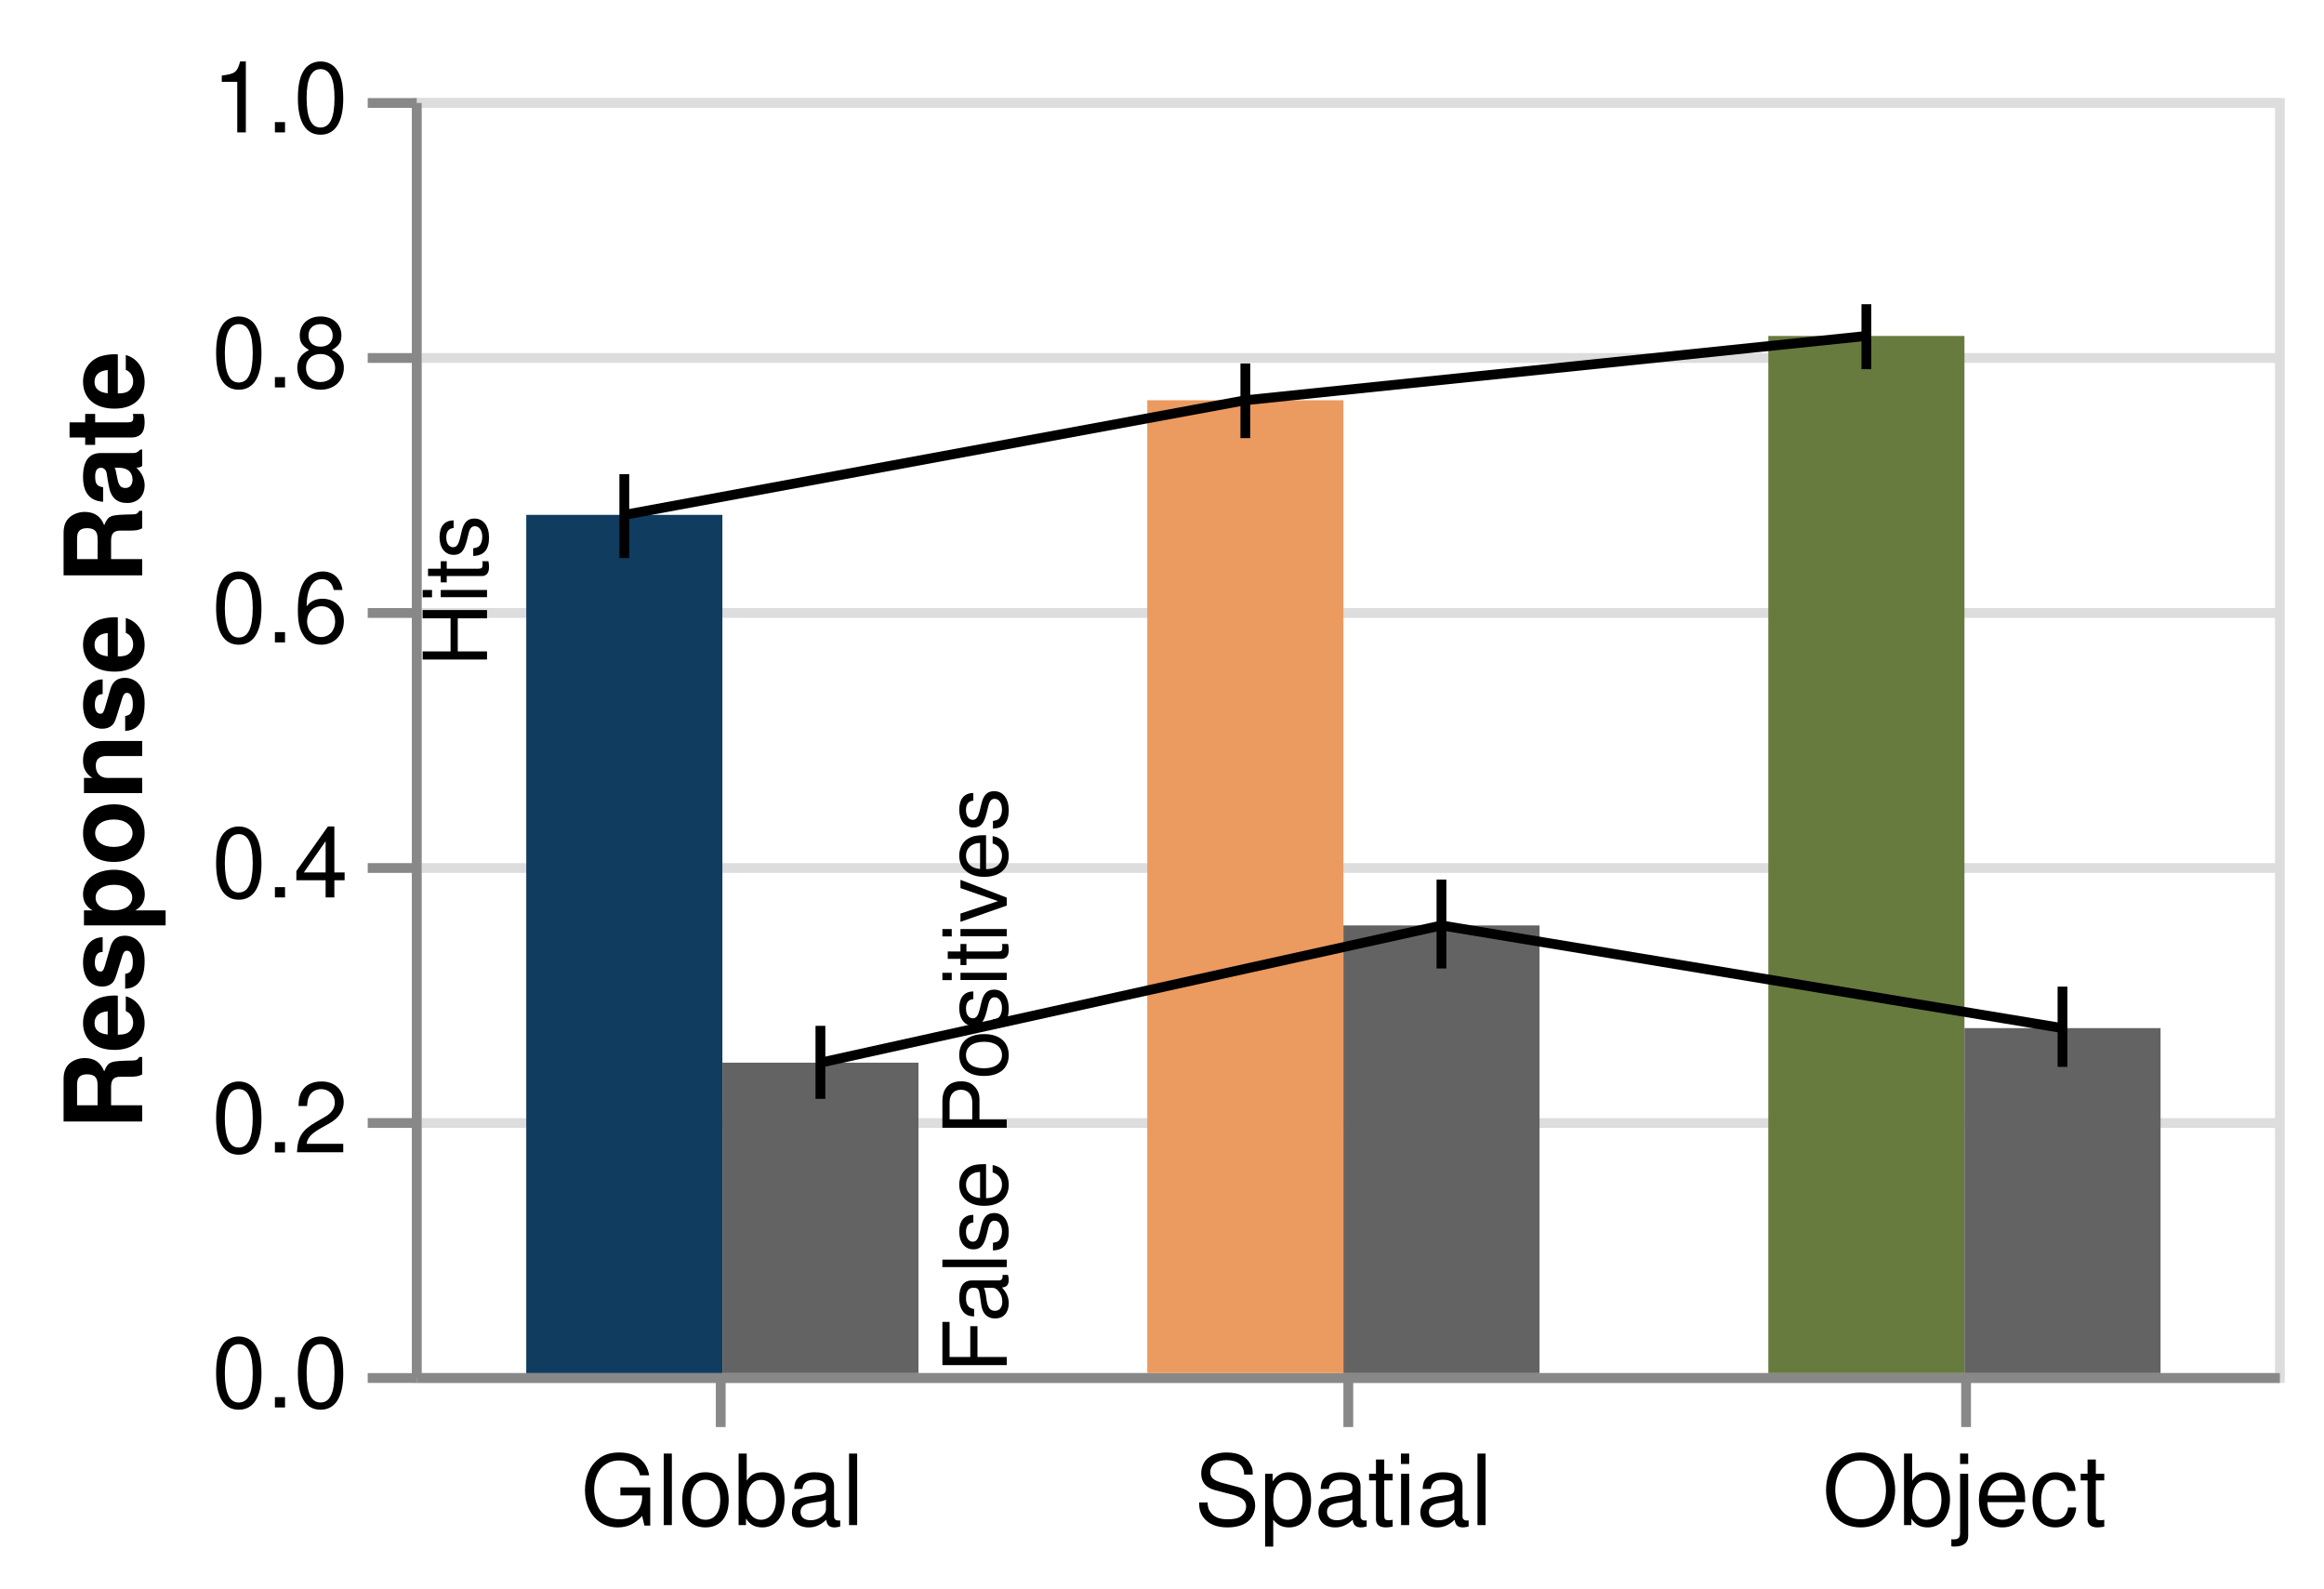
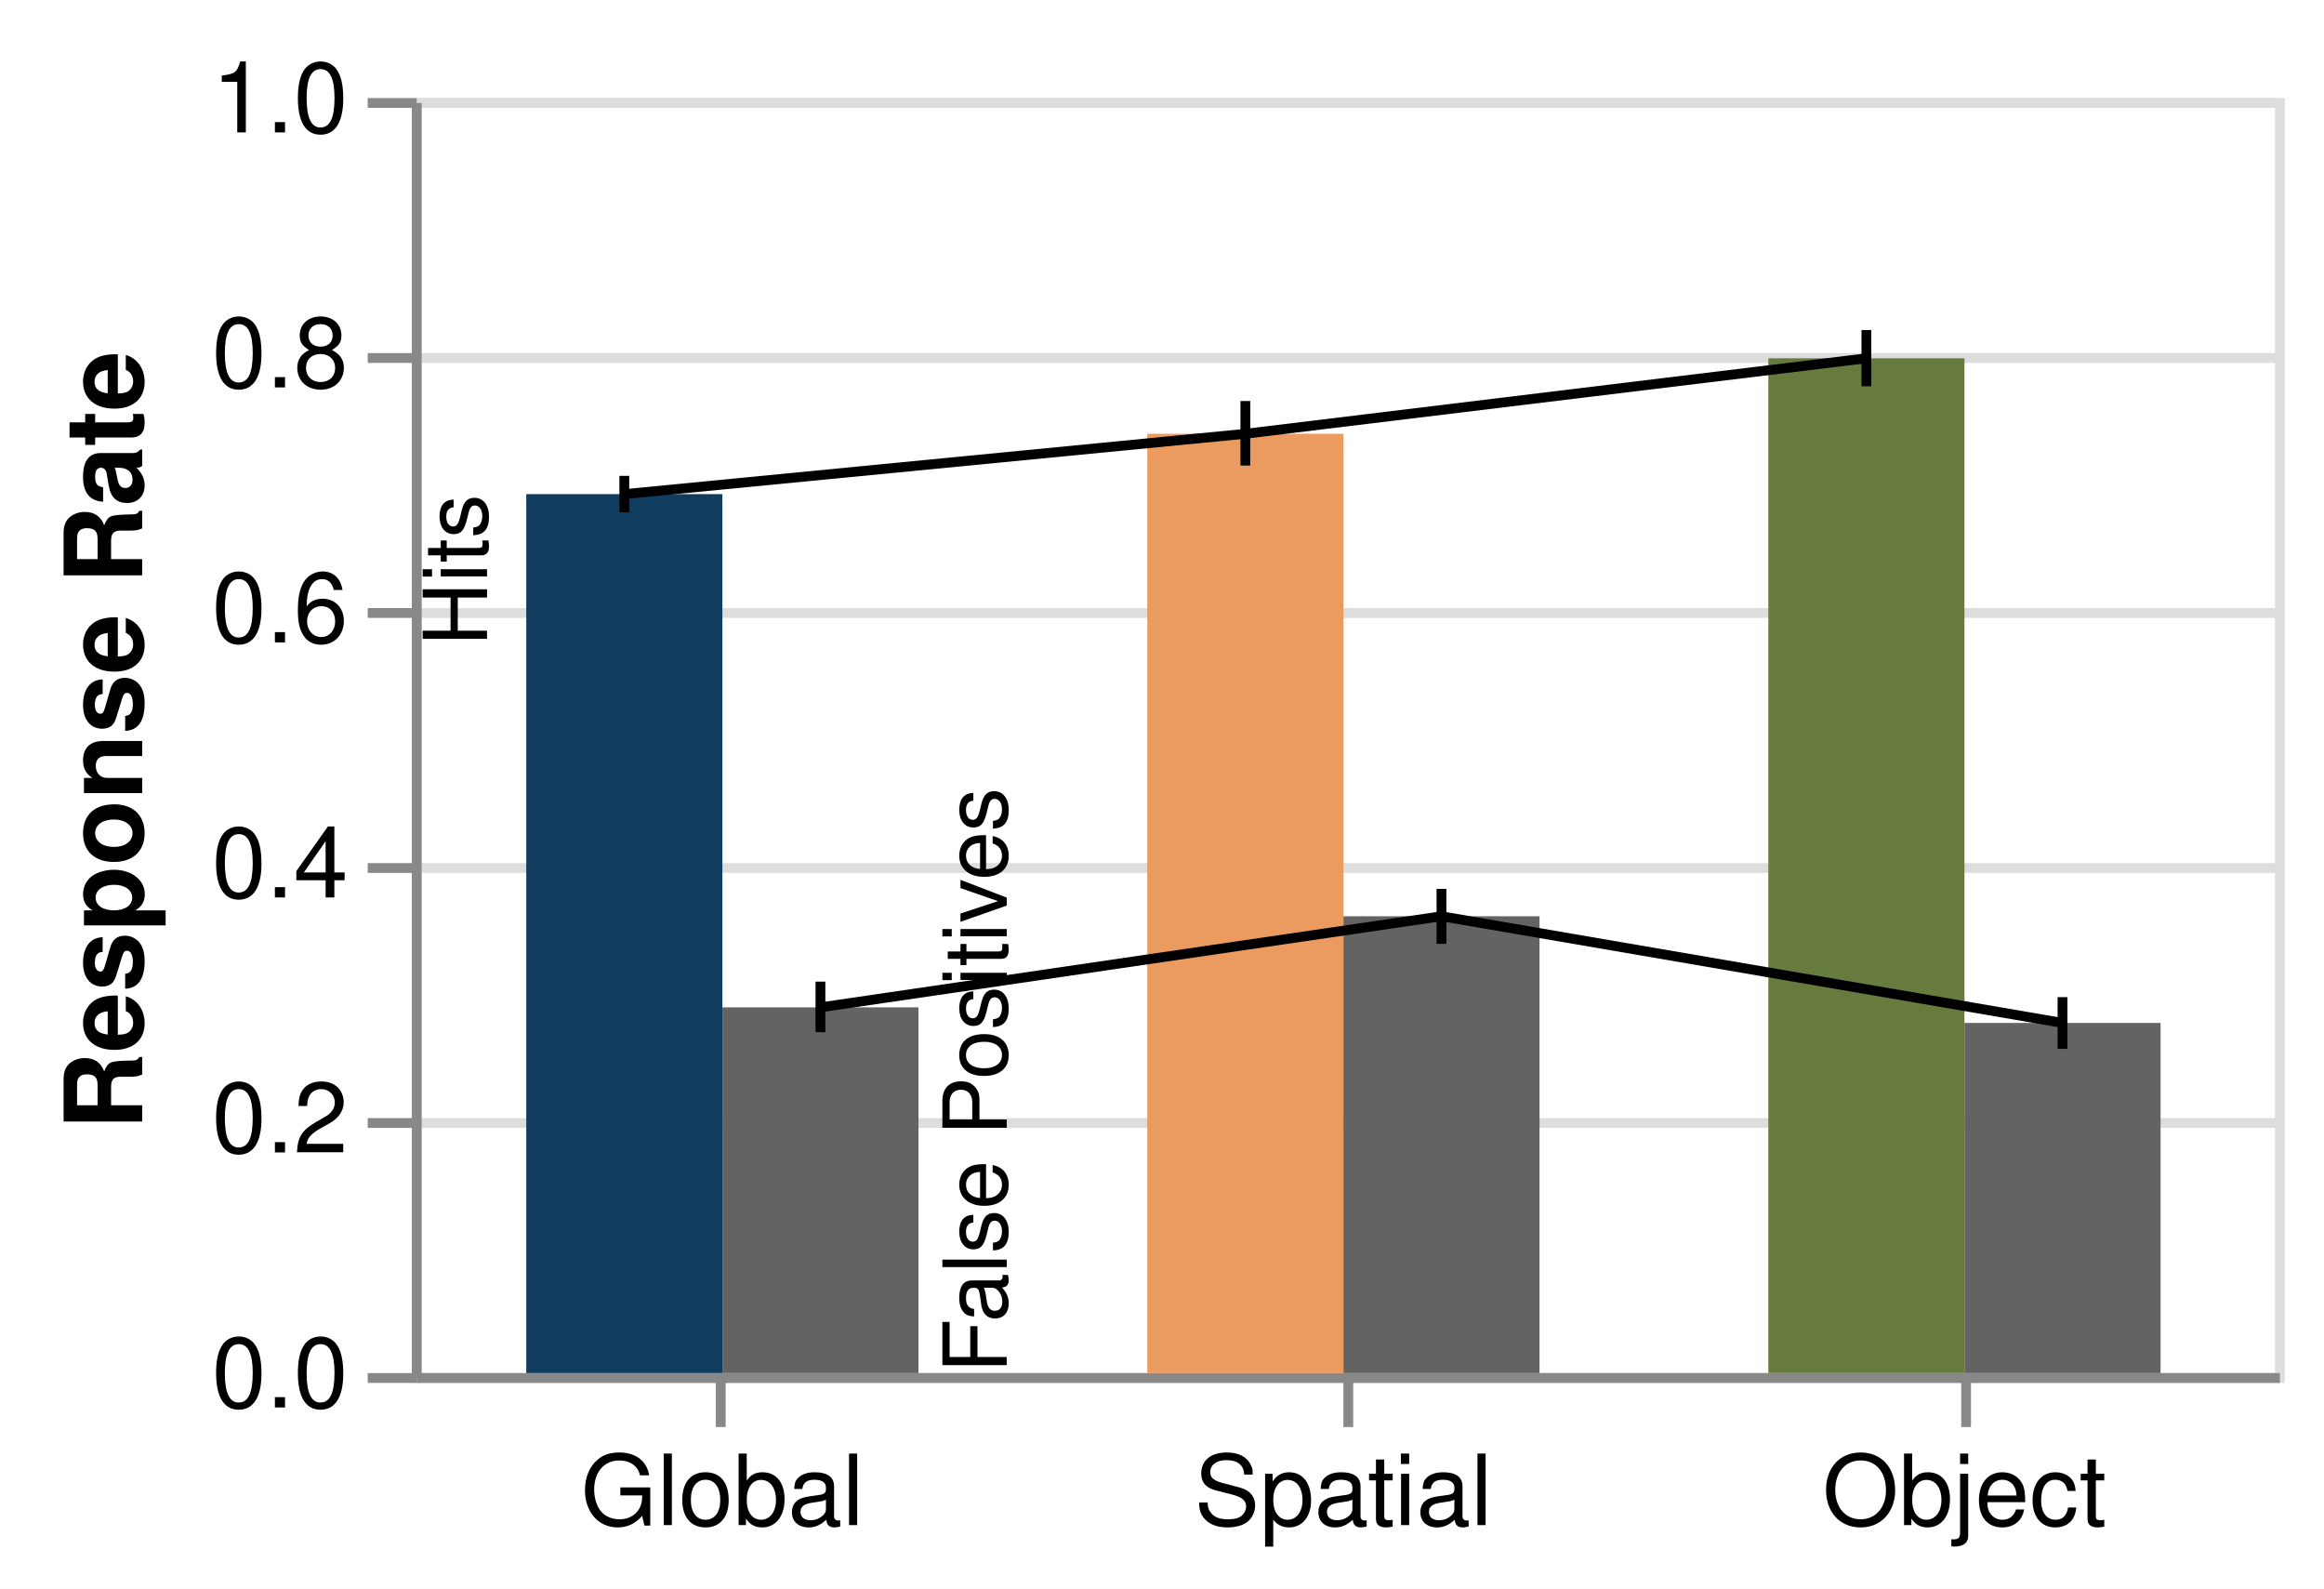
<svg xmlns="http://www.w3.org/2000/svg" class="marks" width="237" height="162" viewBox="0 0 237 162" version="1.1">
  <rect width="237" height="162" fill="white" />
  <g fill="none" stroke-miterlimit="10" transform="translate(42,10)">
    <g class="mark-group role-frame root" role="graphics-object" aria-roledescription="group mark container">
      <g transform="translate(0,0)">
        <path class="background" aria-hidden="true" d="M0.5,0.5h190v130h-190Z" stroke="#ddd" />
        <g>
          <g class="mark-group role-axis" aria-hidden="true">
            <g transform="translate(0.5,0.5)">
              <path class="background" aria-hidden="true" d="M0,0h0v0h0Z" pointer-events="none" />
              <g>
                <g class="mark-rule role-axis-grid" pointer-events="none">
                  <line transform="translate(0,130)" x2="190" y2="0" stroke="#ddd" stroke-width="1" opacity="1" />
                  <line transform="translate(0,104)" x2="190" y2="0" stroke="#ddd" stroke-width="1" opacity="1" />
                  <line transform="translate(0,78)" x2="190" y2="0" stroke="#ddd" stroke-width="1" opacity="1" />
                  <line transform="translate(0,52)" x2="190" y2="0" stroke="#ddd" stroke-width="1" opacity="1" />
                  <line transform="translate(0,26)" x2="190" y2="0" stroke="#ddd" stroke-width="1" opacity="1" />
                  <line transform="translate(0,0)" x2="190" y2="0" stroke="#ddd" stroke-width="1" opacity="1" />
                </g>
              </g>
              <path class="foreground" aria-hidden="true" d="" pointer-events="none" display="none" />
            </g>
          </g>
          <g class="mark-group role-axis" role="graphics-symbol" aria-roledescription="axis" aria-label="X-axis for a discrete scale with 3 values: global, spatial, object">
            <g transform="translate(0.5,130.5)">
              <path class="background" aria-hidden="true" d="M0,0h0v0h0Z" pointer-events="none" />
              <g>
                <g class="mark-rule role-axis-tick" pointer-events="none">
                  <line transform="translate(31,0)" x2="0" y2="5" stroke="#888" stroke-width="1" opacity="1" />
                  <line transform="translate(95,0)" x2="0" y2="5" stroke="#888" stroke-width="1" opacity="1" />
                  <line transform="translate(158,0)" x2="0" y2="5" stroke="#888" stroke-width="1" opacity="1" />
                </g>
                <g class="mark-text role-axis-label" pointer-events="none">
                  <text text-anchor="middle" transform="translate(31.16667,15)" font-family="Helvetica" font-size="10px" fill="#000" opacity="1">Global</text>
                  <text text-anchor="middle" transform="translate(94.5,15)" font-family="Helvetica" font-size="10px" fill="#000" opacity="1">Spatial</text>
                  <text text-anchor="middle" transform="translate(157.8333,15)" font-family="Helvetica" font-size="10px" fill="#000" opacity="1">Object</text>
                </g>
                <g class="mark-rule role-axis-domain" pointer-events="none">
                  <line transform="translate(0,0)" x2="190" y2="0" stroke="#888" stroke-width="1" opacity="1" />
                </g>
              </g>
              <path class="foreground" aria-hidden="true" d="" pointer-events="none" display="none" />
            </g>
          </g>
          <g class="mark-group role-axis" role="graphics-symbol" aria-roledescription="axis" aria-label="Y-axis titled 'Response Rate' for a linear scale with values from 0.0 to 1.0">
            <g transform="translate(0.5,0.5)">
              <path class="background" aria-hidden="true" d="M0,0h0v0h0Z" pointer-events="none" />
              <g>
                <g class="mark-rule role-axis-tick" pointer-events="none">
                  <line transform="translate(0,130)" x2="-5" y2="0" stroke="#888" stroke-width="1" opacity="1" />
                  <line transform="translate(0,104)" x2="-5" y2="0" stroke="#888" stroke-width="1" opacity="1" />
                  <line transform="translate(0,78)" x2="-5" y2="0" stroke="#888" stroke-width="1" opacity="1" />
                  <line transform="translate(0,52)" x2="-5" y2="0" stroke="#888" stroke-width="1" opacity="1" />
                  <line transform="translate(0,26)" x2="-5" y2="0" stroke="#888" stroke-width="1" opacity="1" />
                  <line transform="translate(0,0)" x2="-5" y2="0" stroke="#888" stroke-width="1" opacity="1" />
                </g>
                <g class="mark-text role-axis-label" pointer-events="none">
                  <text text-anchor="end" transform="translate(-7,133)" font-family="Helvetica" font-size="10px" fill="#000" opacity="1">0.0</text>
                  <text text-anchor="end" transform="translate(-7,107)" font-family="Helvetica" font-size="10px" fill="#000" opacity="1">0.2</text>
                  <text text-anchor="end" transform="translate(-7,81)" font-family="Helvetica" font-size="10px" fill="#000" opacity="1">0.4</text>
                  <text text-anchor="end" transform="translate(-7,55)" font-family="Helvetica" font-size="10px" fill="#000" opacity="1">0.6</text>
                  <text text-anchor="end" transform="translate(-7,29)" font-family="Helvetica" font-size="10px" fill="#000" opacity="1">0.8</text>
                  <text text-anchor="end" transform="translate(-7,3)" font-family="Helvetica" font-size="10px" fill="#000" opacity="1">1.0</text>
                </g>
                <g class="mark-rule role-axis-domain" pointer-events="none">
                  <line transform="translate(0,130)" x2="0" y2="-130" stroke="#888" stroke-width="1" opacity="1" />
                </g>
                <g class="mark-text role-axis-title" pointer-events="none">
                  <text text-anchor="middle" transform="translate(-26,65) rotate(-90) translate(0,-2)" font-family="Helvetica" font-size="11px" font-weight="bold" fill="#000" opacity="1">Response Rate</text>
                </g>
              </g>
              <path class="foreground" aria-hidden="true" d="" pointer-events="none" display="none" />
            </g>
          </g>
          <g class="mark-rect role-mark layer_0_marks" role="graphics-object" aria-roledescription="rect mark container">
-             <path aria-label=": global; Response Rate: 0.673109727974; condition: global" role="graphics-symbol" aria-roledescription="bar" d="M11.667,42.496h20v87.504h-20Z" fill="#0F3C5F" />
-             <path aria-label=": spatial; Response Rate: 0.762999400566; condition: spatial" role="graphics-symbol" aria-roledescription="bar" d="M75,30.81h20v99.19h-20Z" fill="#EB9A60" />
-             <path aria-label=": object; Response Rate: 0.81342801858; condition: object" role="graphics-symbol" aria-roledescription="bar" d="M138.333,24.254h20v105.746h-20Z" fill="#687B3E" />
+             <path aria-label=": global; Response Rate: 0.689376693767; condition: global" role="graphics-symbol" aria-roledescription="bar" d="M11.667,40.381h20v89.619h-20Z" fill="#0F3C5F" />
+             <path aria-label=": spatial; Response Rate: 0.736706066567; condition: spatial" role="graphics-symbol" aria-roledescription="bar" d="M75,34.228h20v95.772h-20Z" fill="#EB9A60" />
+             <path aria-label=": object; Response Rate: 0.795910493827; condition: object" role="graphics-symbol" aria-roledescription="bar" d="M138.333,26.532h20v103.468h-20Z" fill="#687B3E" />
          </g>
          <g class="mark-line role-mark layer_1_marks" role="graphics-object" aria-roledescription="line mark container">
-             <path aria-label=": global; Response Rate: 0.673109727974" role="graphics-symbol" aria-roledescription="line mark" d="M21.667,42.496L85,30.81L148.333,24.254" stroke="black" stroke-width="1" />
+             <path aria-label=": global; Response Rate: 0.689376693767" role="graphics-symbol" aria-roledescription="line mark" d="M21.667,40.381L85,34.228L148.333,26.532" stroke="black" stroke-width="1" />
          </g>
          <g class="mark-rect role-mark layer_2_marks" role="graphics-object" aria-roledescription="rect mark container">
-             <path aria-label=": global; Mean of prop: 0.243458396444" role="graphics-symbol" aria-roledescription="bar" d="M31.667,98.35h20v31.65h-20Z" fill="#636363" />
-             <path aria-label=": spatial; Mean of prop: 0.351109550455" role="graphics-symbol" aria-roledescription="bar" d="M95,84.356h20v45.644h-20Z" fill="#636363" />
-             <path aria-label=": object; Mean of prop: 0.270570812197" role="graphics-symbol" aria-roledescription="bar" d="M158.333,94.826h20v35.174h-20Z" fill="#636363" />
+             <path aria-label=": global; Mean of value: 0.286845527586" role="graphics-symbol" aria-roledescription="bar" d="M31.667,92.71h20v37.29h-20Z" fill="#636363" />
+             <path aria-label=": spatial; Mean of value: 0.358303090942" role="graphics-symbol" aria-roledescription="bar" d="M95,83.421h20v46.579h-20Z" fill="#636363" />
+             <path aria-label=": object; Mean of value: 0.274636243386" role="graphics-symbol" aria-roledescription="bar" d="M158.333,94.297h20v35.703h-20Z" fill="#636363" />
          </g>
          <g class="mark-line role-mark layer_3_marks" role="graphics-object" aria-roledescription="line mark container">
-             <path aria-label=": global; Response Rate: 0.243458396444" role="graphics-symbol" aria-roledescription="line mark" d="M41.667,98.35L105,84.356L168.333,94.826" stroke="black" stroke-width="1" />
+             <path aria-label=": global; Response Rate: 0.286845527586" role="graphics-symbol" aria-roledescription="line mark" d="M41.667,92.71L105,83.421L168.333,94.297" stroke="black" stroke-width="1" />
          </g>
          <g class="mark-rule role-mark layer_4_marks" role="graphics-object" aria-roledescription="rule mark container">
-             <line aria-label=": 0.639264451324; upper: 0.705057702915" role="graphics-symbol" aria-roledescription="rule mark" transform="translate(21.66667,46.89562)" x2="0" y2="-8.553" stroke="black" />
-             <line aria-label=": 0.733308459505; upper: 0.7918817149" role="graphics-symbol" aria-roledescription="rule mark" transform="translate(85,34.6699)" x2="0" y2="-7.615" stroke="black" />
-             <line aria-label=": 0.787361445087; upper: 0.838327994192" role="graphics-symbol" aria-roledescription="rule mark" transform="translate(148.3333,27.64301)" x2="0" y2="-6.626" stroke="black" />
+             <line aria-label=": 0.675156130059; upper: 0.703698931079" role="graphics-symbol" aria-roledescription="rule mark" transform="translate(21.66667,42.2297)" x2="0" y2="-3.711" stroke="black" />
+             <line aria-label=": 0.711793590185; upper: 0.762403620043" role="graphics-symbol" aria-roledescription="rule mark" transform="translate(85,37.46683)" x2="0" y2="-6.579" stroke="black" />
+             <line aria-label=": 0.773947577134; upper: 0.818076910724" role="graphics-symbol" aria-roledescription="rule mark" transform="translate(148.3333,29.38681)" x2="0" y2="-5.737" stroke="black" />
          </g>
          <g class="mark-rule role-mark layer_5_marks" role="graphics-object" aria-roledescription="rule mark container">
-             <line aria-label=": 0.215097854769; upper: 0.272357660082" role="graphics-symbol" aria-roledescription="rule mark" transform="translate(41.66667,102.0373)" x2="0" y2="-7.444" stroke="black" />
-             <line aria-label=": 0.317342549219; upper: 0.387063175257" role="graphics-symbol" aria-roledescription="rule mark" transform="translate(105,88.74547)" x2="0" y2="-9.064" stroke="black" />
-             <line aria-label=": 0.240168641216; upper: 0.303117062667" role="graphics-symbol" aria-roledescription="rule mark" transform="translate(168.3333,98.77808)" x2="0" y2="-8.183" stroke="black" />
+             <line aria-label=": 0.267373915522; upper: 0.307031119211" role="graphics-symbol" aria-roledescription="rule mark" transform="translate(41.66667,95.24139)" x2="0" y2="-5.155" stroke="black" />
+             <line aria-label=": 0.336648580848; upper: 0.379781061521" role="graphics-symbol" aria-roledescription="rule mark" transform="translate(105,86.23568)" x2="0" y2="-5.607" stroke="black" />
+             <line aria-label=": 0.25431133066; upper: 0.294850393379" role="graphics-symbol" aria-roledescription="rule mark" transform="translate(168.3333,96.93953)" x2="0" y2="-5.27" stroke="black" />
          </g>
          <g class="mark-text role-mark layer_6_marks" role="graphics-object" aria-roledescription="text mark container">
-             <text aria-label=": global; Mean of prop: 0.673109727974" role="graphics-symbol" aria-roledescription="text mark" text-anchor="end" transform="translate(31.66667,42.49574) rotate(-90) translate(0,-24)" font-family="Helvetica" font-size="9px" fill="black">Hits</text>
+             <text aria-label=": global; Mean of value: 0.689376693767" role="graphics-symbol" aria-roledescription="text mark" text-anchor="end" transform="translate(31.66667,40.38103) rotate(-90) translate(0,-24)" font-family="Helvetica" font-size="9px" fill="black">Hits</text>
          </g>
          <g class="mark-text role-mark layer_7_marks" role="graphics-object" aria-roledescription="text mark container">
            <text aria-label=": global" role="graphics-symbol" aria-roledescription="text mark" text-anchor="start" transform="translate(31.66667,130) rotate(-90) translate(0,29)" font-family="Helvetica" font-size="9px" fill="black">False Positives</text>
          </g>
        </g>
        <path class="foreground" aria-hidden="true" d="" display="none" />
      </g>
    </g>
  </g>
</svg>
